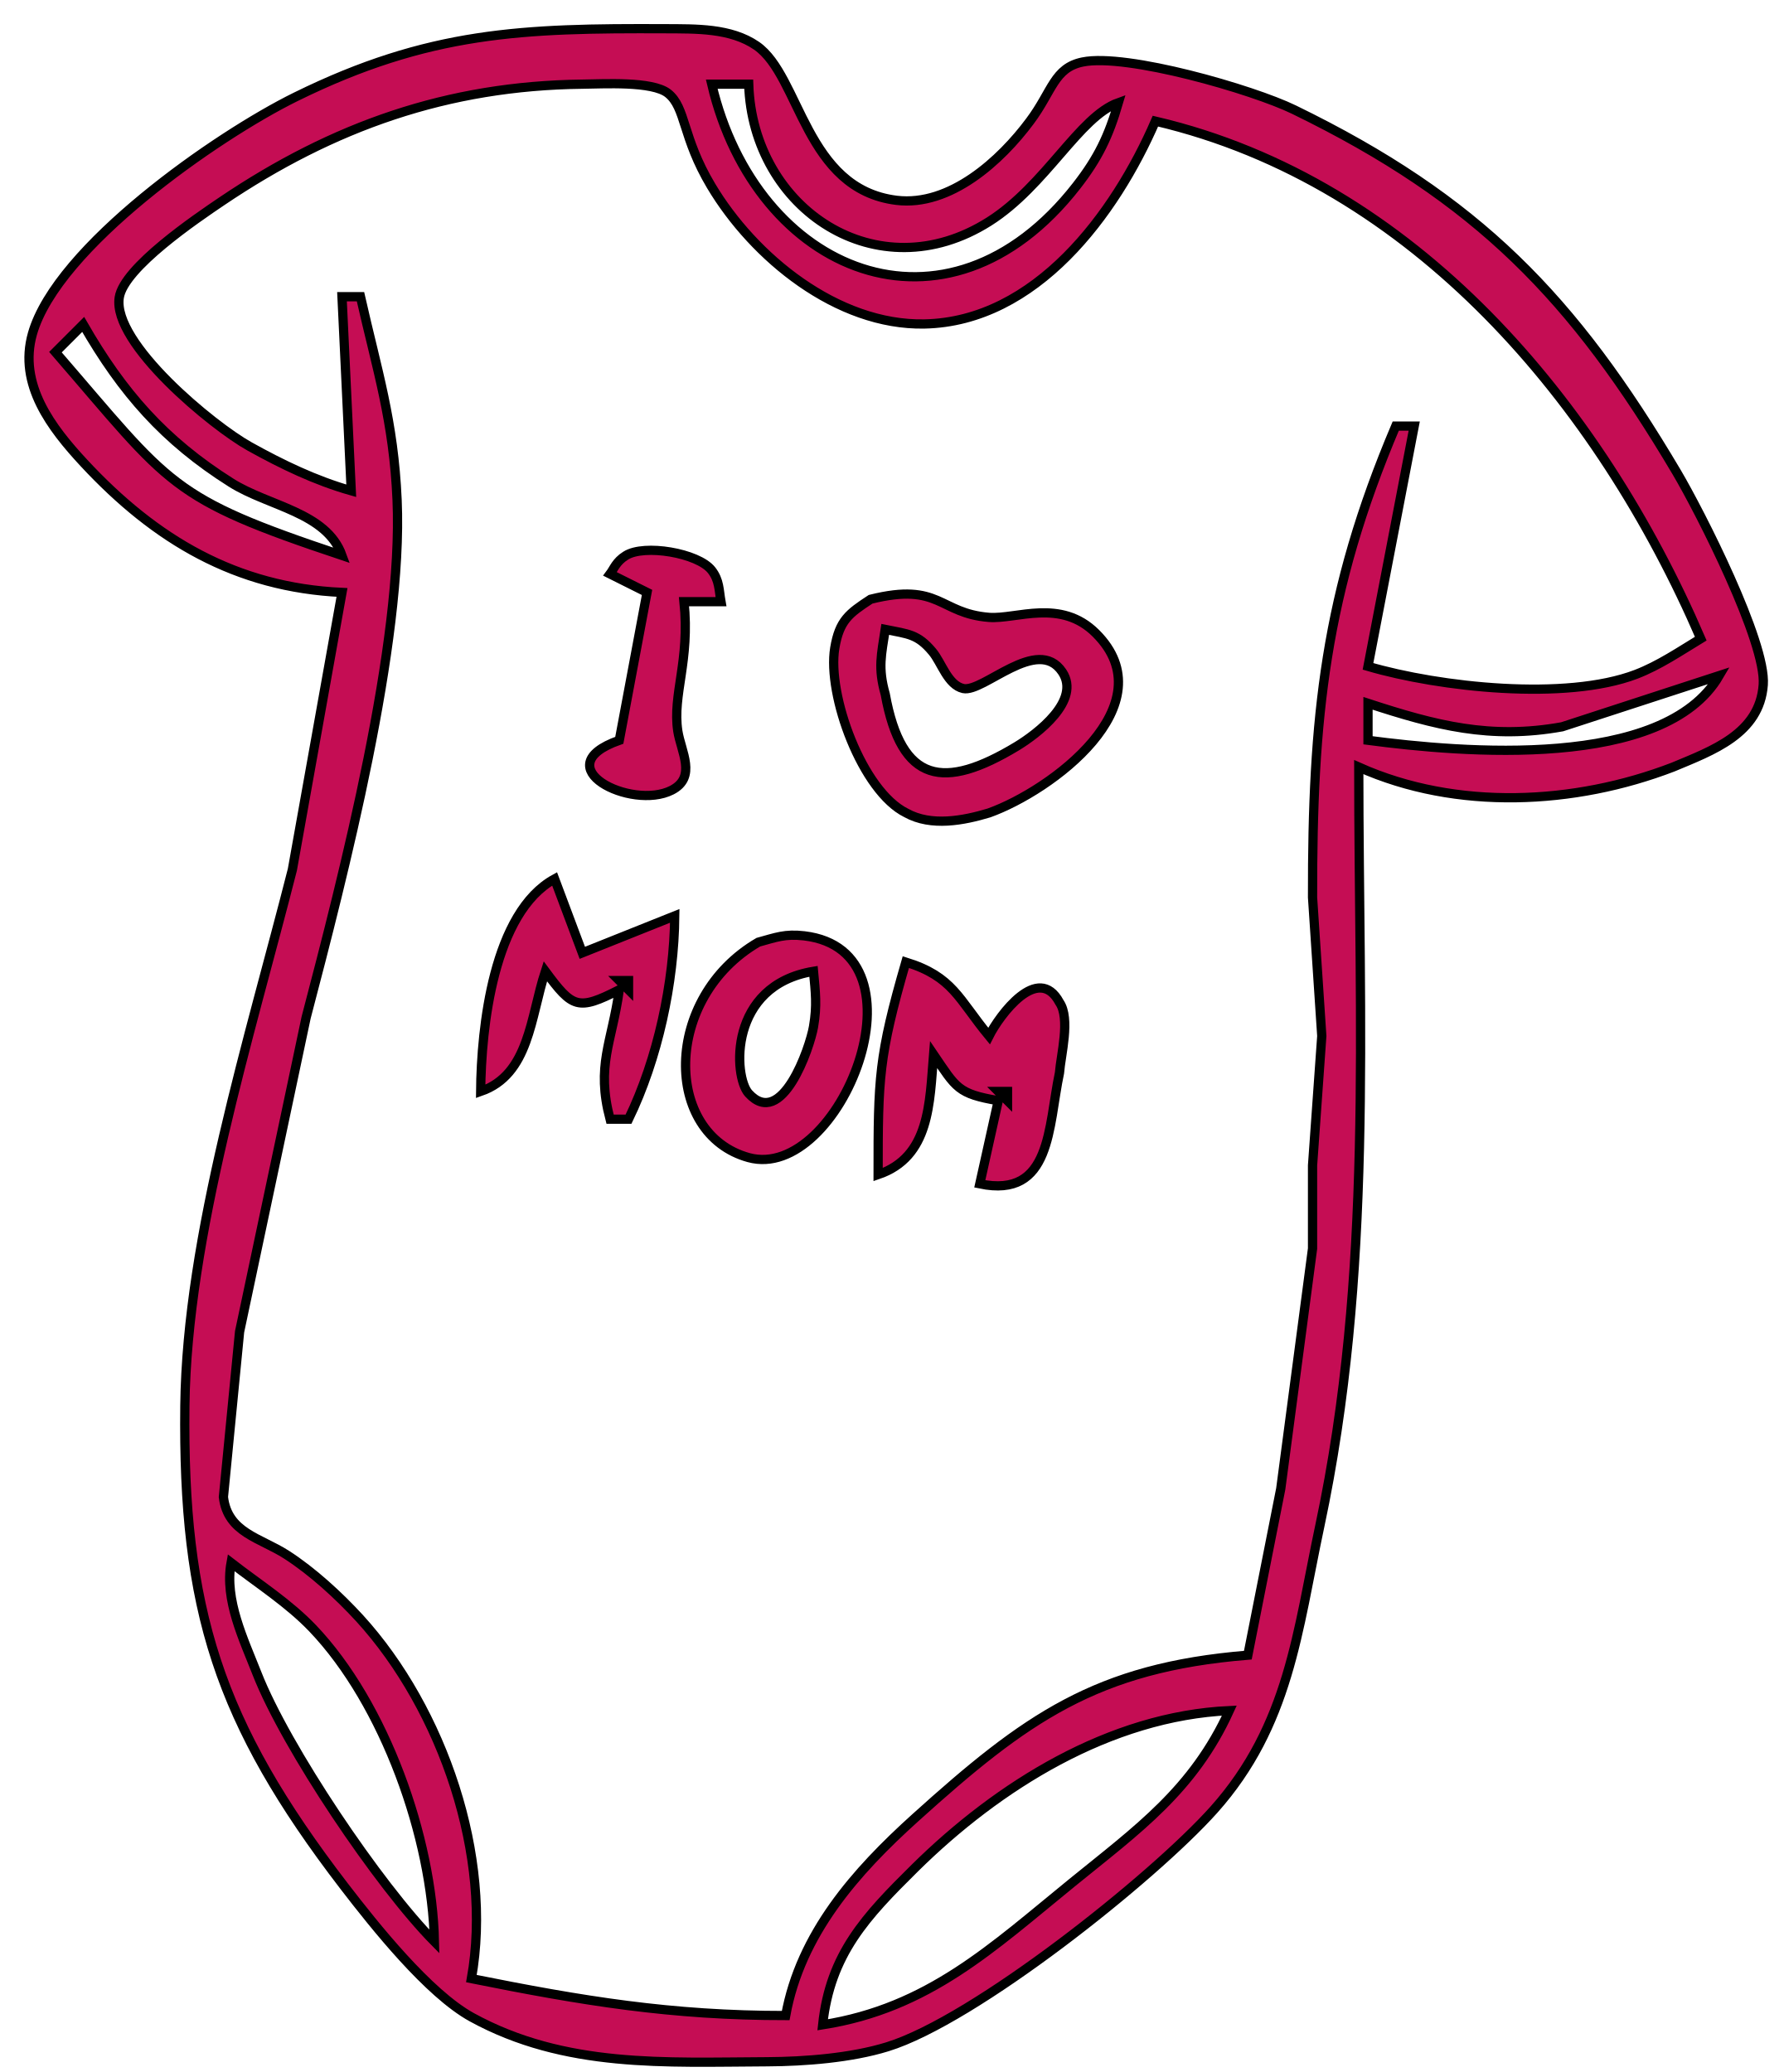
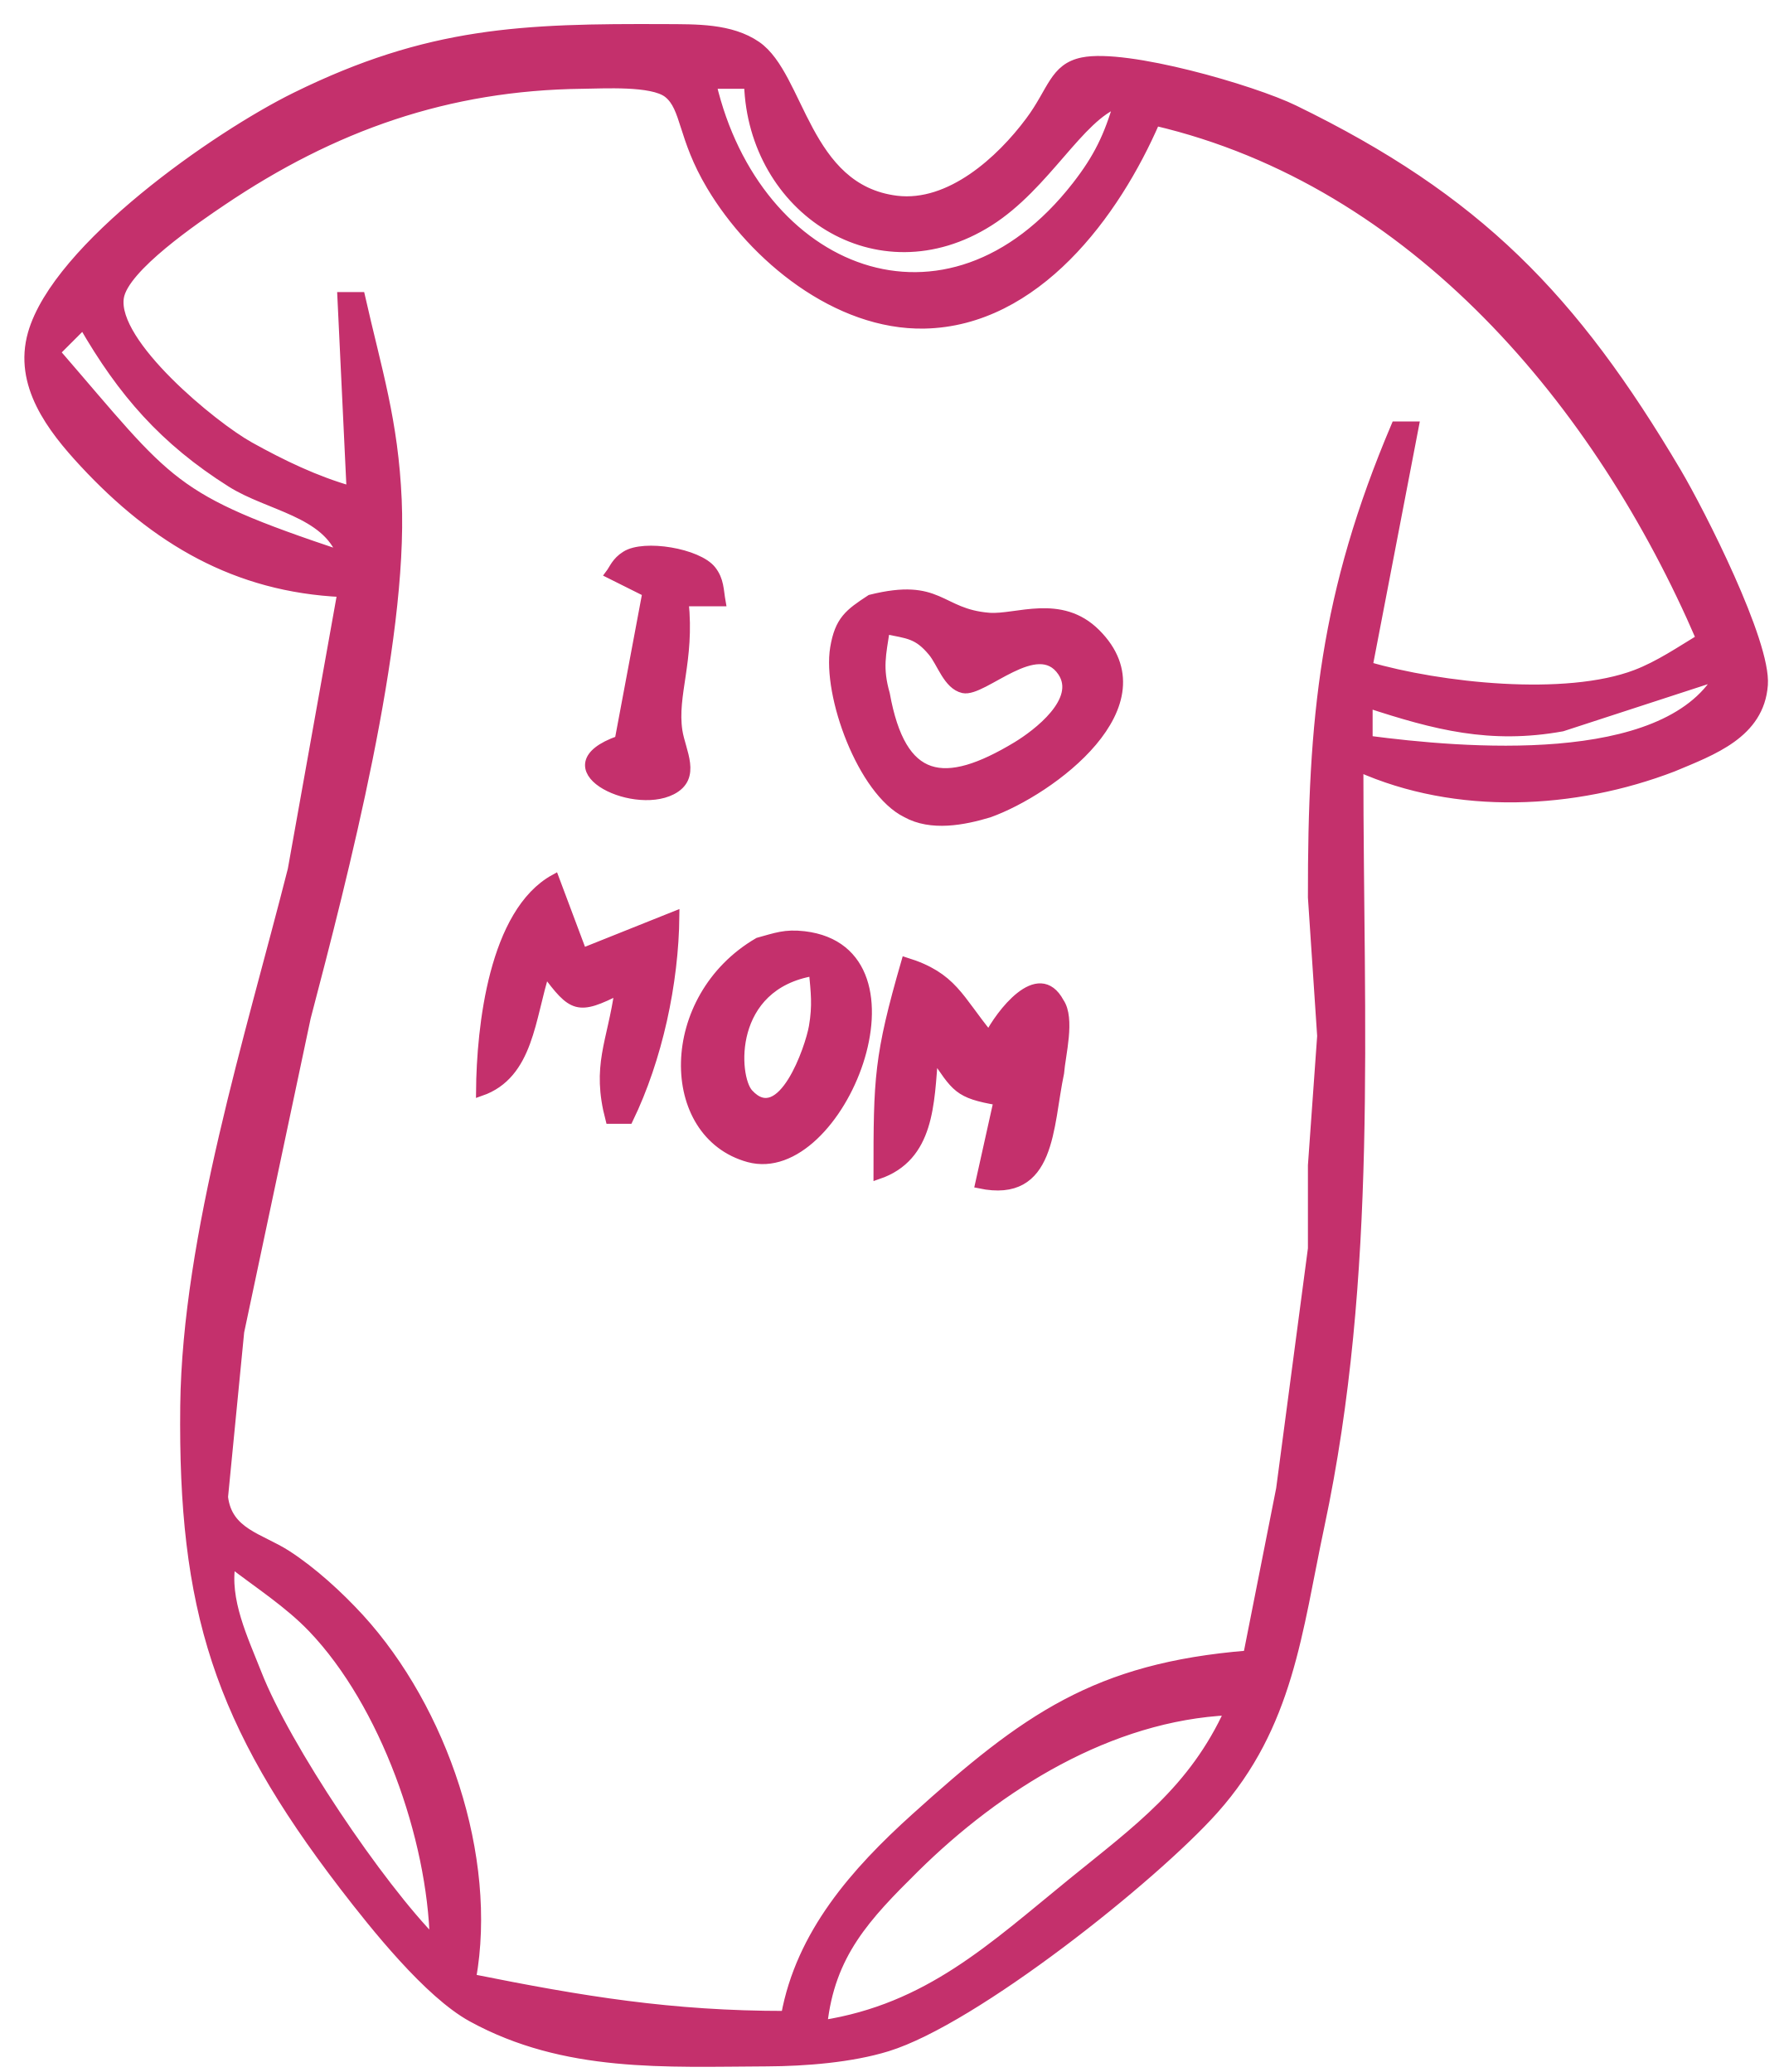
<svg xmlns="http://www.w3.org/2000/svg" width="0.643in" height="0.747in" viewBox="0 0 193 224">
-   <path id="Selection" fill="#c50d54" stroke="black" stroke-width="1" d="M 9.09,50.00            C 5.57,46.21 1.95,41.50 3.51,36.00              6.18,26.63 23.41,14.60 32.00,10.37              46.40,3.28 56.54,2.93 72.00,3.00              75.27,3.02 79.05,2.91 81.86,4.85              86.60,8.14 87.09,20.35 97.00,21.57              102.78,22.27 108.26,17.27 111.43,13.00              113.86,9.75 114.03,7.23 117.13,6.60              121.88,5.63 135.53,9.58 140.00,11.76              159.84,21.42 170.19,32.06 181.40,51.00              183.95,55.32 191.10,69.38 190.76,74.00              190.37,79.30 185.25,81.12 181.00,82.90              170.35,87.00 157.59,87.64 147.00,82.90              147.00,110.72 148.59,137.73 142.79,165.00              140.36,176.42 139.47,186.60 131.33,195.72              124.71,203.13 105.42,218.48 96.00,221.38              92.09,222.59 87.09,222.98 83.00,223.00              71.98,223.05 61.11,223.71 51.04,218.18              46.34,215.59 40.56,208.33 37.23,204.00              23.60,186.24 19.75,174.01 20.00,152.00              20.22,133.63 27.08,111.94 31.63,94.00              31.63,94.00 37.00,64.00 37.00,64.00              25.54,63.47 16.82,58.32 9.09,50.00 Z            M 100.00,34.95            C 90.56,35.13 81.54,27.74 76.93,20.00              73.78,14.72 74.23,11.55 72.27,9.99              70.56,8.64 65.23,8.98 63.00,9.00              48.42,9.17 36.03,13.55 24.00,21.67              21.26,23.52 13.39,28.85 12.90,32.09              12.14,37.05 23.05,46.01 27.00,48.20              30.52,50.16 34.13,51.90 38.00,53.00              38.00,53.00 37.00,32.00 37.00,32.00              37.00,32.00 39.00,32.00 39.00,32.00              40.81,40.00 42.59,45.45 42.96,54.00              43.64,69.50 37.17,94.57 33.12,110.00              33.12,110.00 25.92,144.00 25.92,144.00              25.92,144.00 24.17,161.89 24.17,161.89              24.63,165.76 28.13,166.29 31.00,168.13              33.81,169.94 36.64,172.54 38.90,175.00              47.90,184.86 53.36,200.84 51.00,214.00              63.06,216.42 72.58,218.00 85.00,218.00              86.61,209.16 92.52,202.46 99.04,196.58              110.94,185.84 118.57,180.34 135.00,179.00              135.00,179.00 138.56,161.00 138.56,161.00              138.56,161.00 142.00,135.00 142.00,135.00              142.00,135.00 142.00,126.00 142.00,126.00              142.00,126.00 143.00,112.00 143.00,112.00              143.00,112.00 142.00,97.00 142.00,97.00              141.97,77.53 143.34,64.07 151.00,46.00              151.00,46.00 153.00,46.00 153.00,46.00              153.00,46.00 148.00,72.00 148.00,72.00              155.75,74.27 169.38,75.77 177.00,72.86              179.48,71.91 181.74,70.37 184.00,69.00              173.07,43.62 153.04,19.57 125.00,13.00              120.65,23.05 112.07,34.71 100.00,34.95 Z            M 77.00,9.00            C 81.81,29.47 102.43,38.03 116.47,20.00              118.82,16.98 119.94,14.63 121.00,11.00              116.76,12.51 113.15,19.98 107.00,23.87              94.93,31.51 81.43,22.55 81.00,9.00              81.00,9.00 77.00,9.00 77.00,9.00 Z            M 6.00,38.00            C 18.56,52.52 18.26,53.74 37.00,60.00              35.31,55.31 29.08,54.70 25.00,52.12              17.76,47.55 13.24,42.37 9.00,35.00              9.00,35.00 6.00,38.00 6.00,38.00 Z            M 67.69,60.02            C 69.69,58.74 75.51,59.73 76.98,61.59              77.84,62.68 77.78,63.76 78.00,65.00              78.00,65.00 74.00,65.00 74.00,65.00              74.67,71.43 72.73,75.05 73.33,79.00              73.67,81.21 75.42,83.99 72.67,85.40              68.29,87.63 58.85,82.87 67.00,80.00              67.00,80.00 70.00,64.00 70.00,64.00              70.00,64.00 66.00,62.00 66.00,62.00              66.40,61.47 66.65,60.67 67.69,60.02 Z            M 107.00,66.70            C 109.95,66.93 114.75,64.61 118.57,68.43              126.31,76.17 113.68,85.47 107.00,87.86              104.25,88.69 100.74,89.37 98.04,87.86              93.28,85.51 89.47,75.10 90.31,70.02              90.81,67.03 91.85,66.27 94.19,64.74              101.71,62.86 101.58,66.27 107.00,66.70 Z            M 95.77,75.00            C 97.53,84.73 102.13,85.40 110.00,80.65              112.21,79.31 116.99,75.69 114.92,72.60              112.24,68.61 106.38,74.87 104.21,74.40              102.53,74.02 101.87,71.60 100.88,70.42              99.28,68.50 98.27,68.51 95.77,68.00              95.36,70.72 94.96,72.16 95.77,75.00 Z            M 169.00,78.54            C 161.23,79.94 155.30,78.39 148.00,76.00              148.00,76.00 148.00,80.00 148.00,80.00              158.17,81.34 180.02,83.28 186.00,73.00              186.00,73.00 169.00,78.54 169.00,78.54 Z            M 60.00,95.00            C 60.00,95.00 63.00,103.00 63.00,103.00              63.00,103.00 73.00,99.00 73.00,99.00              72.93,106.26 71.17,114.46 68.00,121.00              68.00,121.00 66.00,121.00 66.00,121.00              64.47,115.17 66.19,112.78 67.00,107.00              62.51,109.28 61.95,108.99 59.00,105.00              57.38,109.94 57.28,116.17 52.00,118.00              52.06,111.01 53.39,98.63 60.00,95.00 Z            M 87.00,101.16            C 100.89,102.81 90.87,127.86 81.00,125.16              71.76,122.62 71.69,107.88 82.04,101.85              83.94,101.33 84.92,100.92 87.00,101.16 Z            M 80.99,118.21            C 84.58,122.15 87.62,113.27 88.01,111.00              88.41,108.68 88.22,107.28 88.01,105.00              78.76,106.53 79.35,116.40 80.99,118.21 Z            M 107.00,112.00            C 108.14,109.74 112.32,104.08 114.62,108.36              115.83,110.12 114.77,114.04 114.62,116.00              113.39,121.80 113.78,129.63 106.00,128.00              106.00,128.00 108.00,119.00 108.00,119.00              103.61,118.25 103.46,117.62 101.00,114.00              100.57,119.27 100.62,125.08 95.00,127.00              95.00,116.58 95.04,114.25 98.00,104.00              103.11,105.59 103.67,107.96 107.00,112.00 Z            M 67.00,106.00            C 67.00,106.00 68.00,107.00 68.00,107.00              68.00,107.00 68.00,106.00 68.00,106.00              68.00,106.00 67.00,106.00 67.00,106.00 Z            M 108.00,118.00            C 108.00,118.00 109.00,119.00 109.00,119.00              109.00,119.00 109.00,118.00 109.00,118.00              109.00,118.00 108.00,118.00 108.00,118.00 Z            M 27.81,181.00            C 30.94,189.00 41.00,203.93 47.00,210.00              46.75,198.77 41.63,184.27 33.82,176.09              31.22,173.37 27.97,171.30 25.00,169.00              24.27,173.02 26.35,177.27 27.81,181.00 Z            M 99.00,202.01            C 93.68,207.27 89.82,211.33 89.00,219.00              100.46,217.20 107.36,210.64 116.00,203.61              123.10,197.84 129.09,193.58 133.00,185.00              120.06,185.60 108.02,193.11 99.00,202.01 Z" />
+   <path id="Selection" fill="#c4306c" stroke="#c4306c" stroke-width="1" d="M 9.09,50.00            C 5.57,46.21 1.95,41.50 3.51,36.00              6.18,26.63 23.41,14.60 32.00,10.37              46.40,3.28 56.54,2.93 72.00,3.00              75.27,3.02 79.05,2.91 81.86,4.85              86.60,8.14 87.09,20.35 97.00,21.57              102.78,22.27 108.26,17.27 111.43,13.00              113.86,9.75 114.03,7.23 117.13,6.60              121.88,5.63 135.53,9.58 140.00,11.76              159.84,21.42 170.19,32.06 181.40,51.00              183.95,55.32 191.10,69.38 190.76,74.00              190.37,79.30 185.25,81.12 181.00,82.90              170.35,87.00 157.59,87.64 147.00,82.90              147.00,110.72 148.59,137.73 142.79,165.00              140.36,176.42 139.47,186.60 131.33,195.72              124.71,203.13 105.42,218.48 96.00,221.38              92.09,222.59 87.09,222.98 83.00,223.00              71.98,223.05 61.11,223.71 51.04,218.18              46.34,215.59 40.56,208.33 37.23,204.00              23.60,186.24 19.75,174.01 20.00,152.00              20.22,133.63 27.08,111.94 31.63,94.00              31.63,94.00 37.00,64.00 37.00,64.00              25.54,63.47 16.82,58.32 9.09,50.00 Z            M 100.00,34.95            C 90.56,35.13 81.54,27.74 76.93,20.00              73.78,14.72 74.23,11.55 72.27,9.99              70.56,8.64 65.23,8.98 63.00,9.00              48.42,9.17 36.03,13.55 24.00,21.67              21.26,23.52 13.39,28.85 12.90,32.09              12.14,37.05 23.05,46.01 27.00,48.20              30.52,50.16 34.13,51.90 38.00,53.00              38.00,53.00 37.00,32.00 37.00,32.00              37.00,32.00 39.00,32.00 39.00,32.00              40.81,40.00 42.59,45.45 42.96,54.00              43.64,69.50 37.17,94.57 33.12,110.00              33.12,110.00 25.92,144.00 25.92,144.00              25.92,144.00 24.17,161.89 24.17,161.89              24.63,165.76 28.13,166.29 31.00,168.13              33.81,169.94 36.64,172.54 38.90,175.00              47.90,184.86 53.36,200.84 51.00,214.00              63.06,216.42 72.58,218.00 85.00,218.00              86.61,209.16 92.52,202.46 99.04,196.58              110.94,185.84 118.57,180.34 135.00,179.00              135.00,179.00 138.56,161.00 138.56,161.00              138.56,161.00 142.00,135.00 142.00,135.00              142.00,135.00 142.00,126.00 142.00,126.00              142.00,126.00 143.00,112.00 143.00,112.00              143.00,112.00 142.00,97.00 142.00,97.00              141.97,77.53 143.34,64.07 151.00,46.00              151.00,46.00 153.00,46.00 153.00,46.00              153.00,46.00 148.00,72.00 148.00,72.00              155.75,74.27 169.38,75.77 177.00,72.86              179.48,71.91 181.74,70.37 184.00,69.00              173.07,43.62 153.04,19.57 125.00,13.00              120.65,23.05 112.07,34.71 100.00,34.95 Z            M 77.00,9.00            C 81.81,29.47 102.43,38.03 116.47,20.00              118.82,16.98 119.94,14.63 121.00,11.00              116.76,12.51 113.15,19.98 107.00,23.87              94.93,31.51 81.43,22.55 81.00,9.00              81.00,9.00 77.00,9.00 77.00,9.00 Z            M 6.00,38.00            C 18.56,52.52 18.26,53.74 37.00,60.00              35.31,55.31 29.08,54.70 25.00,52.12              17.76,47.55 13.24,42.37 9.00,35.00              9.00,35.00 6.00,38.00 6.00,38.00 Z            M 67.69,60.02            C 69.69,58.74 75.51,59.73 76.98,61.59              77.84,62.68 77.78,63.76 78.00,65.00              78.00,65.00 74.00,65.00 74.00,65.00              74.67,71.43 72.73,75.05 73.33,79.00              73.67,81.21 75.42,83.99 72.67,85.40              68.29,87.63 58.85,82.87 67.00,80.00              67.00,80.00 70.00,64.00 70.00,64.00              70.00,64.00 66.00,62.00 66.00,62.00              66.40,61.47 66.65,60.67 67.69,60.02 Z            M 107.00,66.70            C 109.95,66.93 114.75,64.61 118.57,68.43              126.31,76.17 113.68,85.47 107.00,87.86              104.25,88.69 100.74,89.37 98.04,87.86              93.28,85.51 89.47,75.10 90.31,70.02              90.81,67.03 91.85,66.27 94.19,64.74              101.71,62.86 101.58,66.27 107.00,66.70 Z            M 95.77,75.00            C 97.53,84.73 102.13,85.40 110.00,80.65              112.21,79.31 116.99,75.69 114.92,72.60              112.24,68.61 106.38,74.87 104.21,74.40              102.53,74.02 101.87,71.60 100.88,70.42              99.28,68.50 98.27,68.51 95.77,68.00              95.36,70.72 94.96,72.16 95.77,75.00 Z            M 169.00,78.54            C 161.23,79.94 155.30,78.39 148.00,76.00              148.00,76.00 148.00,80.00 148.00,80.00              158.17,81.34 180.02,83.28 186.00,73.00              186.00,73.00 169.00,78.54 169.00,78.54 Z            M 60.00,95.00            C 60.00,95.00 63.00,103.00 63.00,103.00              63.00,103.00 73.00,99.00 73.00,99.00              72.93,106.26 71.17,114.46 68.00,121.00              68.00,121.00 66.00,121.00 66.00,121.00              64.47,115.17 66.19,112.78 67.00,107.00              62.51,109.28 61.95,108.99 59.00,105.00              57.38,109.94 57.28,116.17 52.00,118.00              52.06,111.01 53.39,98.63 60.00,95.00 Z            M 87.00,101.16            C 100.89,102.81 90.87,127.86 81.00,125.16              71.76,122.62 71.69,107.88 82.04,101.85              83.94,101.33 84.92,100.92 87.00,101.16 Z            M 80.99,118.21            C 84.58,122.15 87.62,113.27 88.01,111.00              88.41,108.68 88.22,107.28 88.01,105.00              78.76,106.53 79.35,116.40 80.99,118.21 Z            M 107.00,112.00            C 108.14,109.74 112.32,104.08 114.62,108.36              115.83,110.12 114.77,114.04 114.62,116.00              113.39,121.80 113.78,129.63 106.00,128.00              106.00,128.00 108.00,119.00 108.00,119.00              103.61,118.25 103.46,117.62 101.00,114.00              100.57,119.27 100.62,125.08 95.00,127.00              95.00,116.58 95.04,114.25 98.00,104.00              103.11,105.59 103.67,107.96 107.00,112.00 Z            M 67.00,106.00            C 67.00,106.00 68.00,107.00 68.00,107.00              68.00,107.00 68.00,106.00 68.00,106.00              68.00,106.00 67.00,106.00 67.00,106.00 Z            M 108.00,118.00            C 108.00,118.00 109.00,119.00 109.00,119.00              109.00,119.00 109.00,118.00 109.00,118.00              109.00,118.00 108.00,118.00 108.00,118.00 Z            M 27.81,181.00            C 30.94,189.00 41.00,203.93 47.00,210.00              46.75,198.77 41.63,184.27 33.82,176.09              31.22,173.37 27.97,171.30 25.00,169.00              24.27,173.02 26.35,177.27 27.81,181.00 Z            M 99.00,202.01            C 93.68,207.27 89.82,211.33 89.00,219.00              100.46,217.20 107.36,210.64 116.00,203.61              123.10,197.84 129.09,193.58 133.00,185.00              120.06,185.60 108.02,193.11 99.00,202.01 Z" />
</svg>
